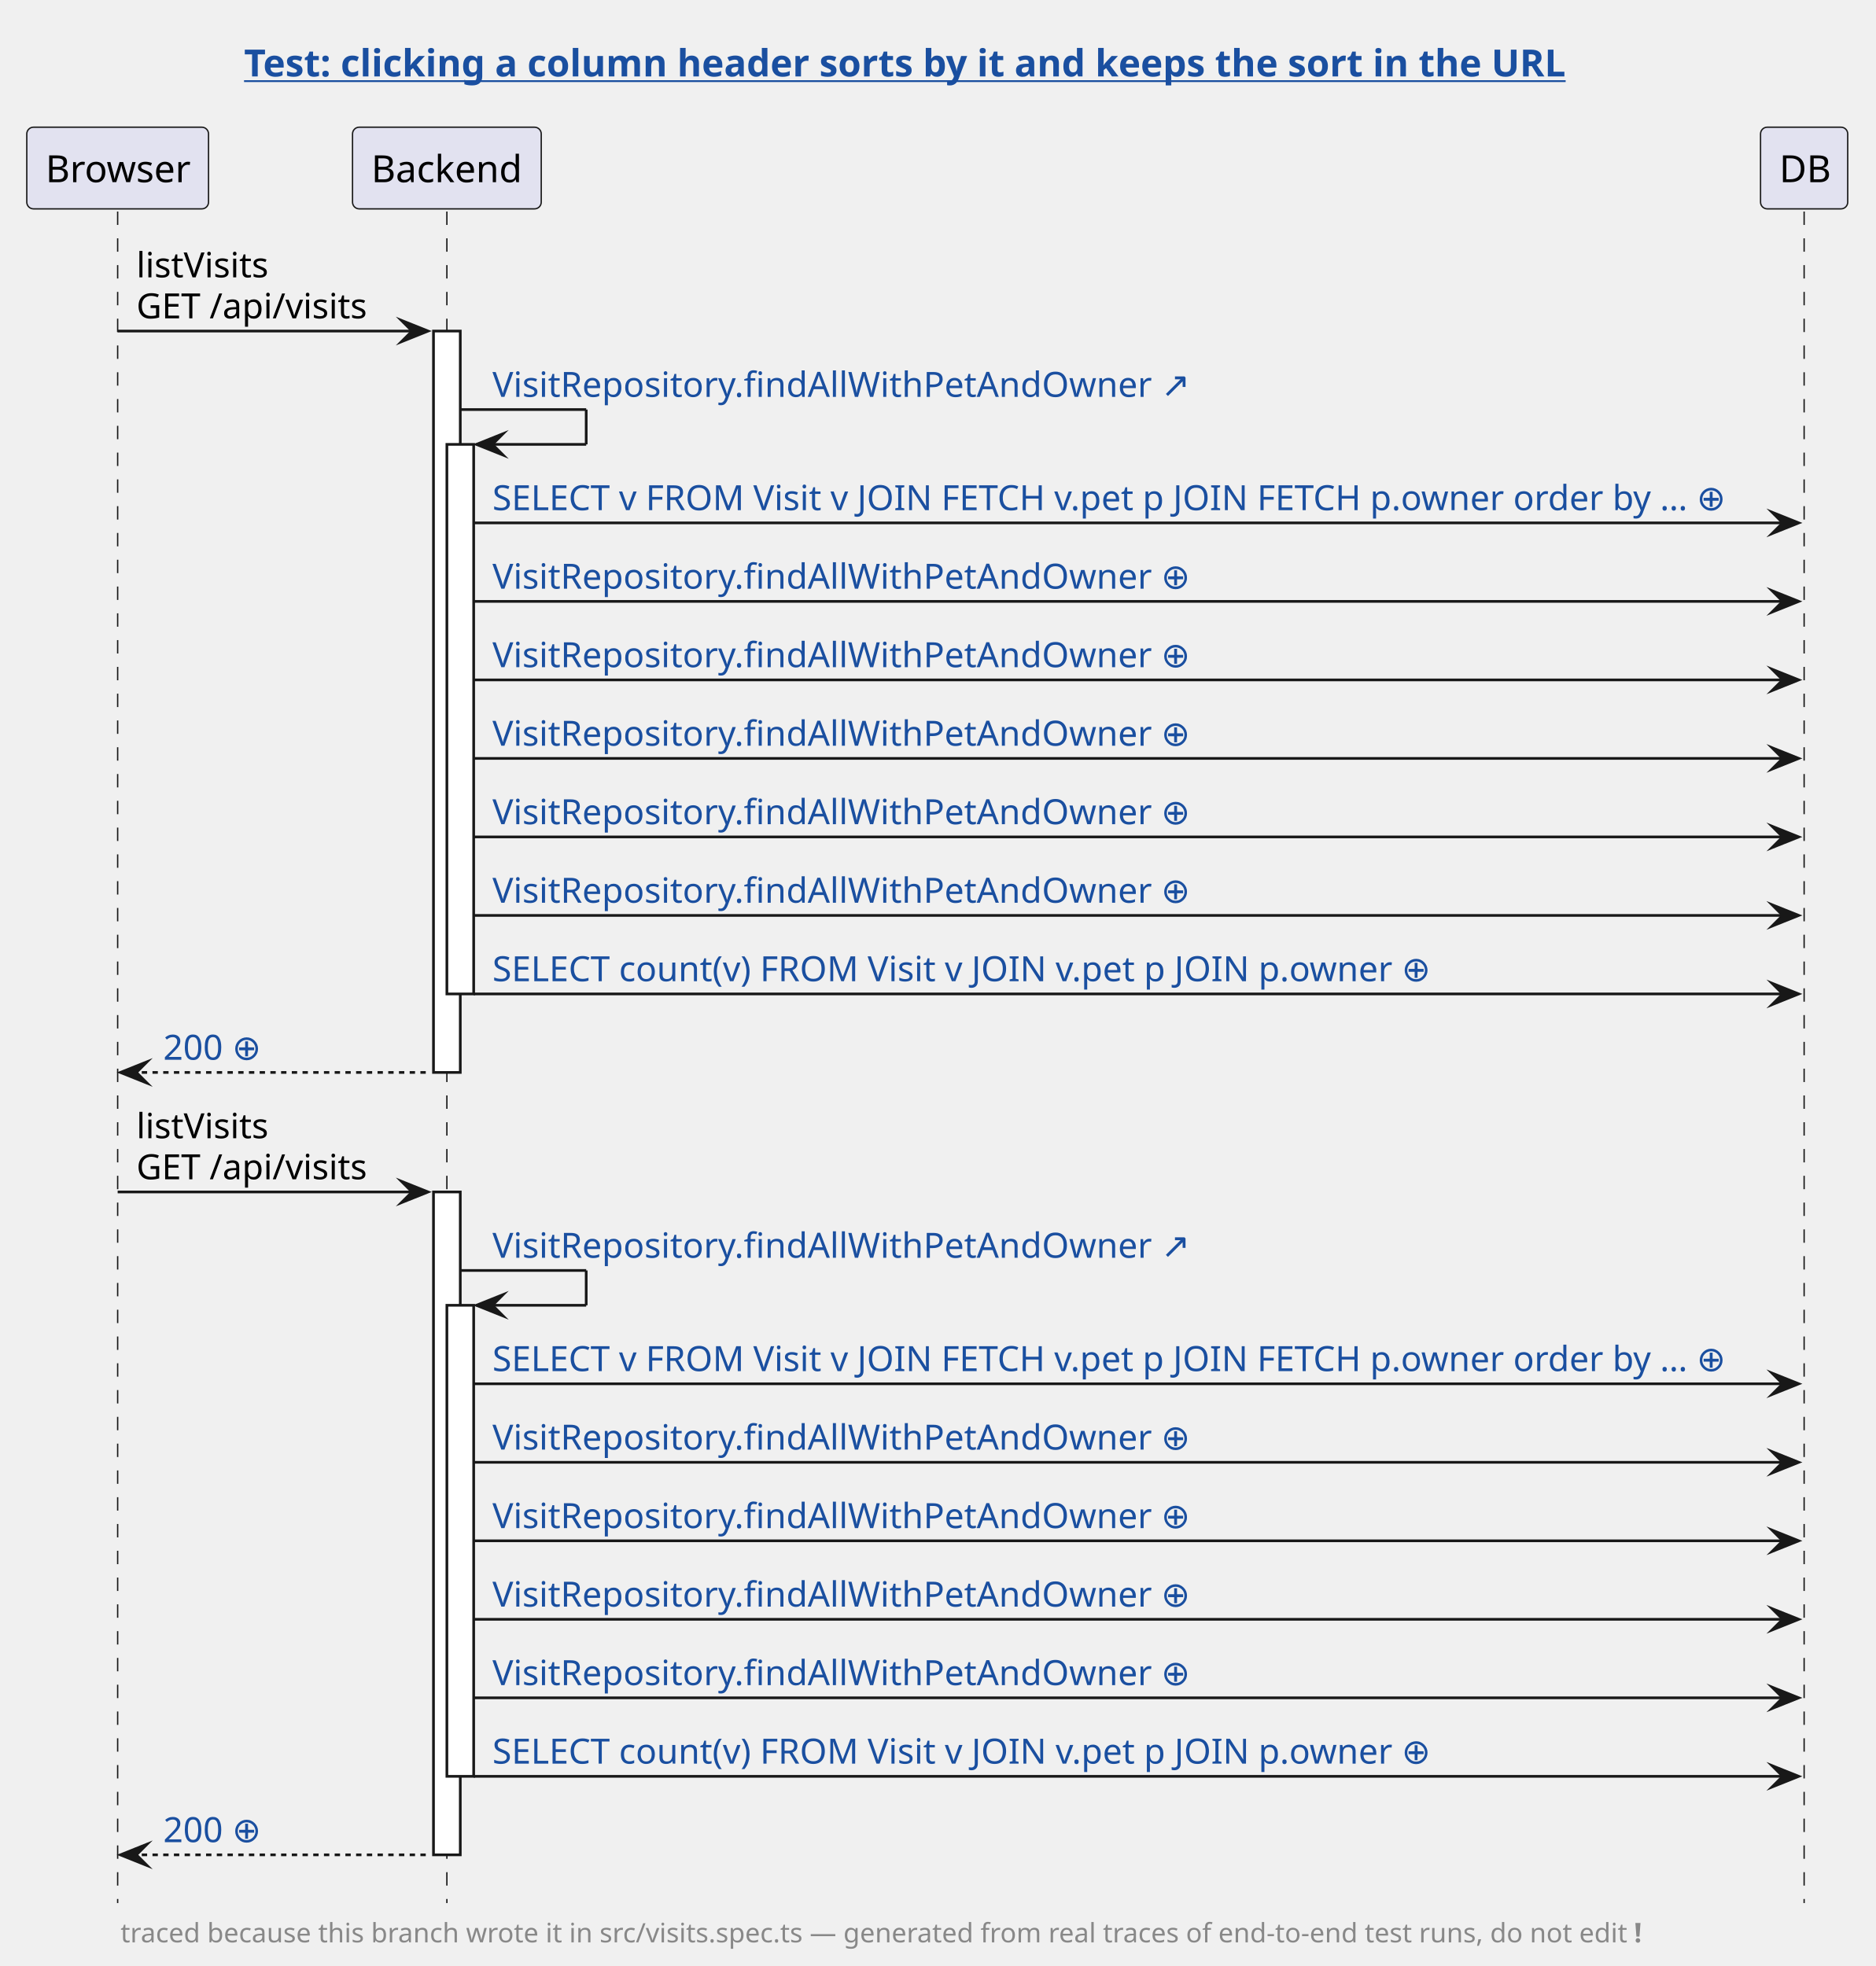
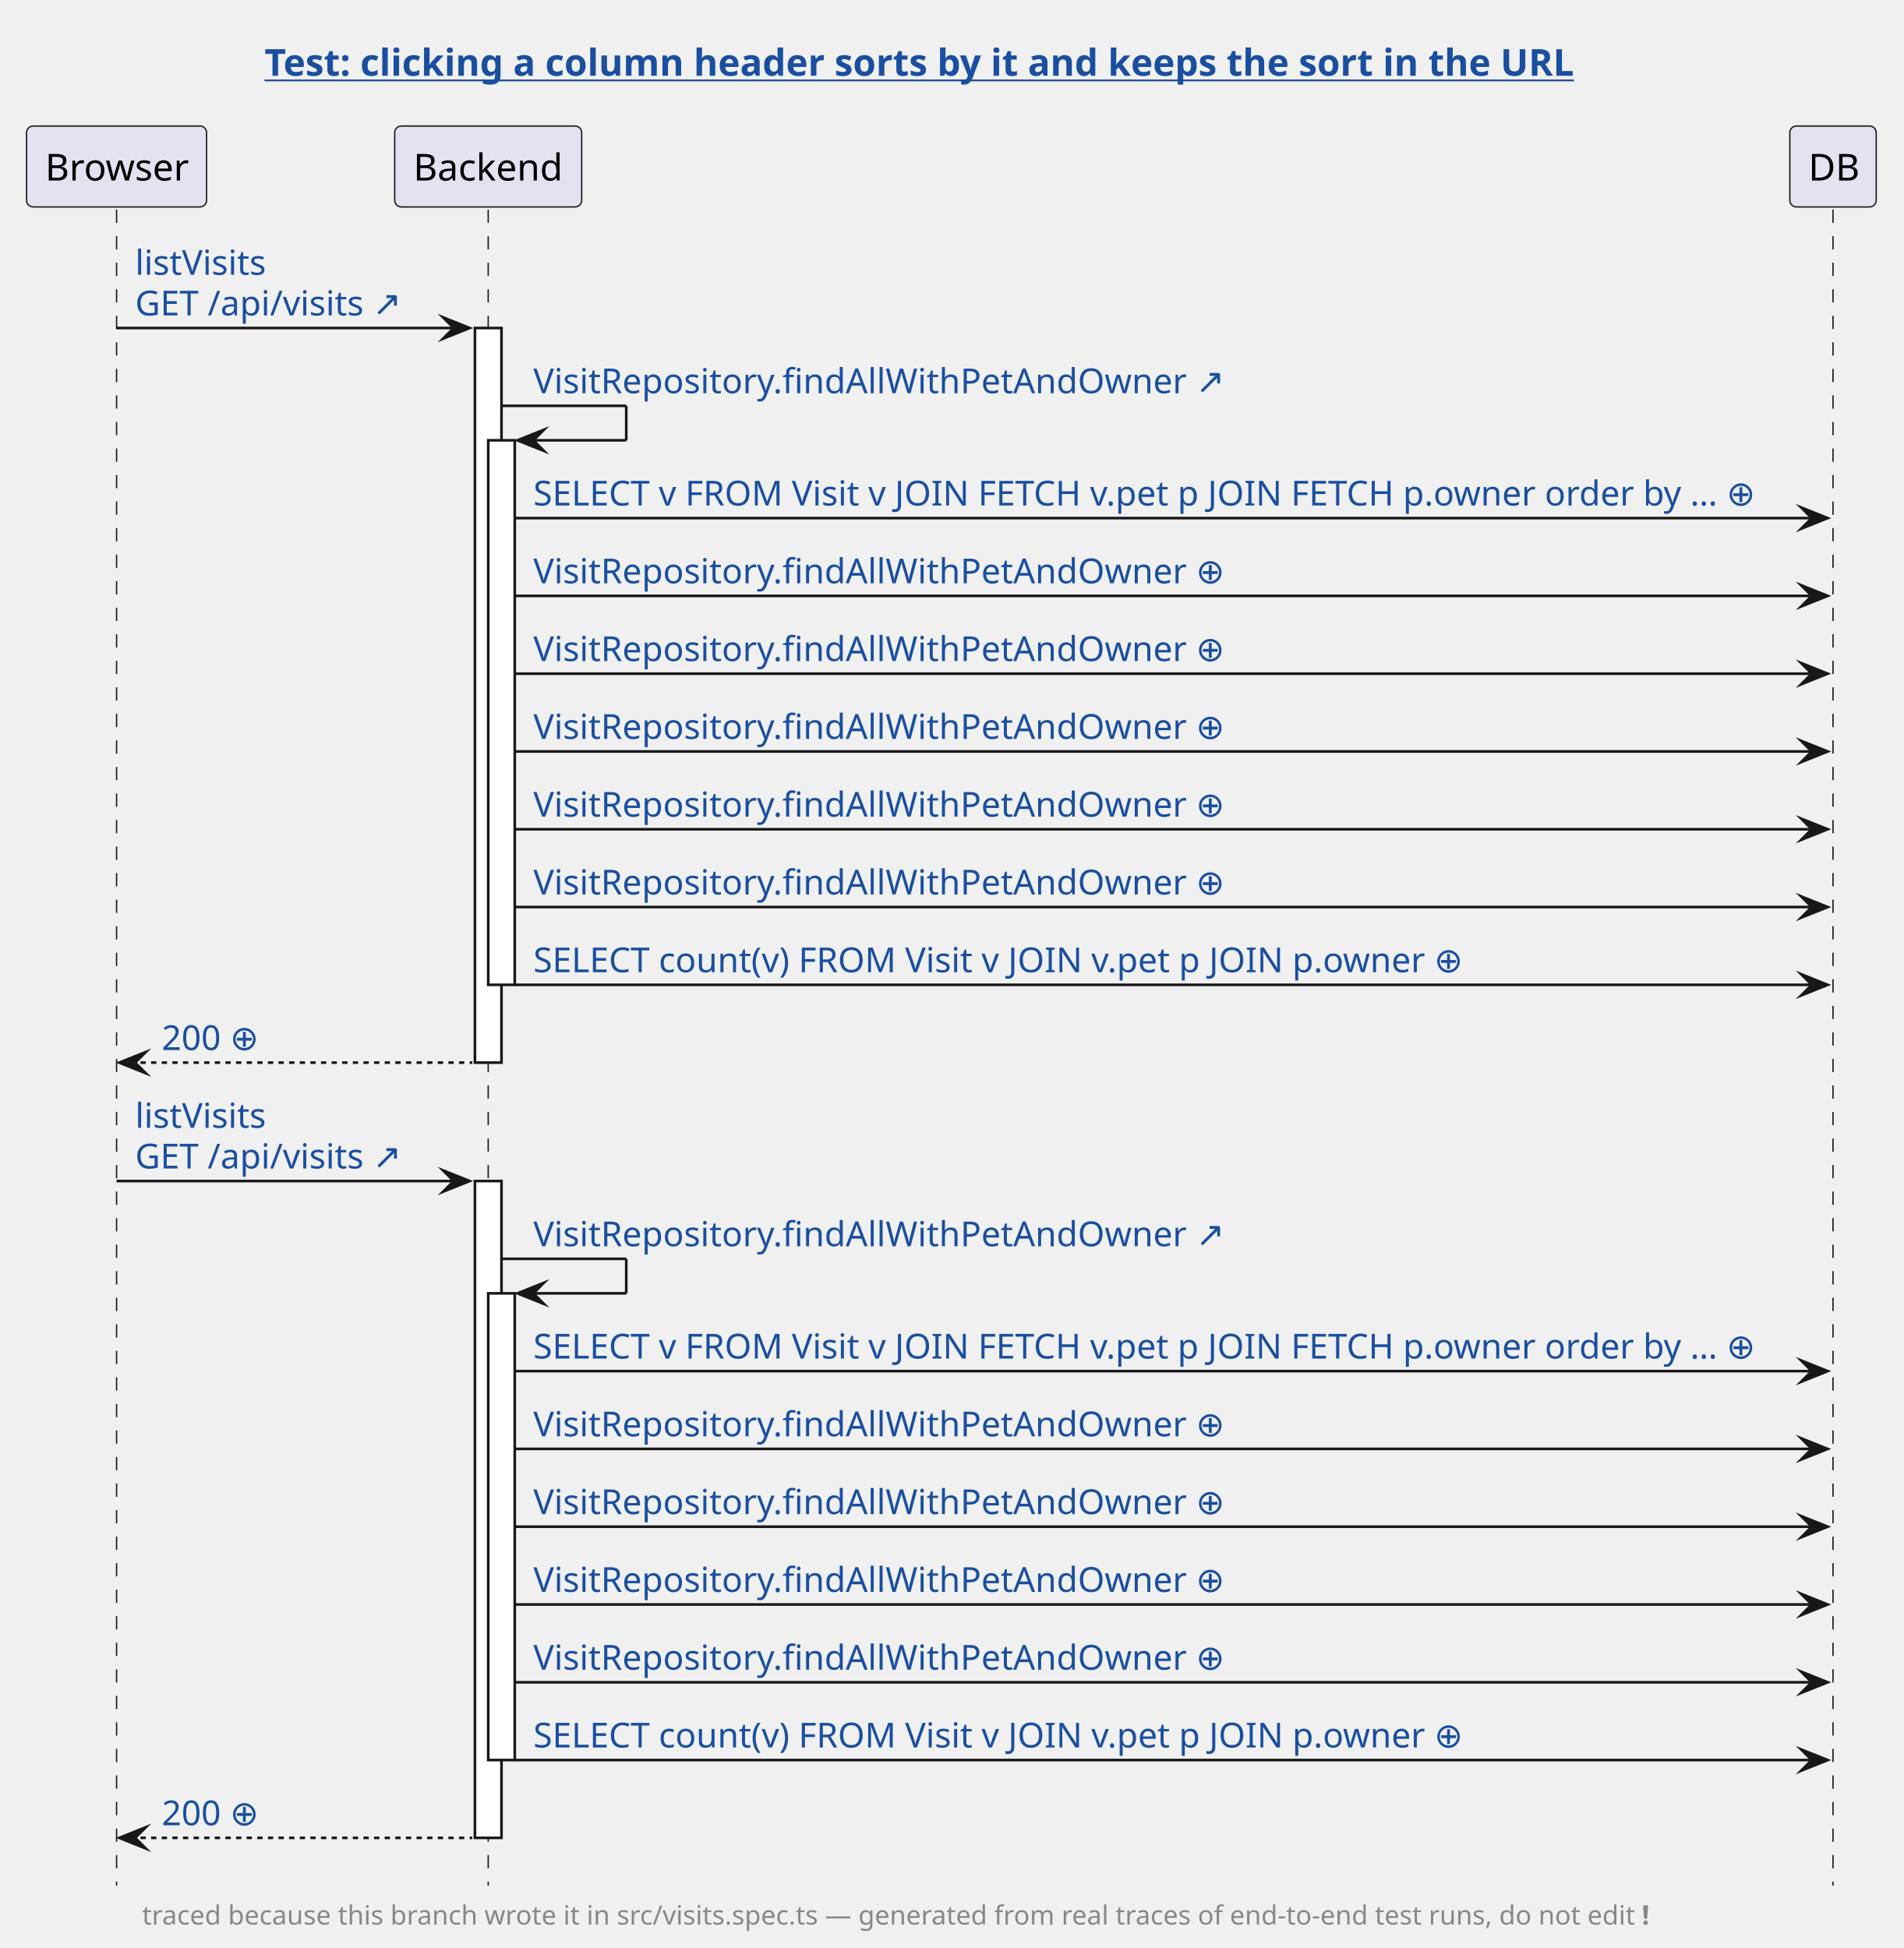
- <svg xmlns="http://www.w3.org/2000/svg" xmlns:xlink="http://www.w3.org/1999/xlink" version="1.1" data-diagram-type="SEQUENCE" style="width:700px;height:734px;background:#FFFFFF;" width="700px" height="734px" viewBox="0 0 700 734" zoomAndPan="magnify" preserveAspectRatio="none" contentStyleType="text/css">
+ <svg xmlns="http://www.w3.org/2000/svg" xmlns:xlink="http://www.w3.org/1999/xlink" version="1.1" data-diagram-type="SEQUENCE" style="width:717px;height:734px;background:#FFFFFF;" width="717px" height="734px" viewBox="0 0 717 734" zoomAndPan="magnify" preserveAspectRatio="none" contentStyleType="text/css">
  <defs />
  <g font-family="sans-serif" lengthAdjust="spacing">
    <g class="title" data-source-line="7">
      <a target="_top" href="src://petclinic-test/src/visits.spec.ts:47" xlink:href="src://petclinic-test/src/visits.spec.ts:47" xlink:type="simple" xlink:actuate="onRequest" xlink:show="new" title="Click to open the test" xlink:title="Click to open the test">
-         <text x="91.089" y="28.535" fill="#1A4FA0" font-size="14" textLength="516.503" font-weight="700" text-decoration="underline">Test: clicking a column header sorts by it and keeps the sort in the URL</text>
+         <text x="99.645" y="28.535" fill="#1A4FA0" font-size="14" textLength="516.503" font-weight="700" text-decoration="underline">Test: clicking a column header sorts by it and keeps the sort in the URL</text>
      </a>
    </g>
    <g class="participant-lifeline" data-qualified-name="Browser" data-entity-uid="part1" id="part1-lifeline" data-source-line="9">
      <g>
        <rect x="40.417" y="78.977" width="8" height="631.521" fill="#000" fill-opacity="0" />
        <line x1="43.917" y1="78.977" x2="43.917" y2="710.498" style="stroke:#181818;stroke-width:0.5;stroke-dasharray:5,5;" />
      </g>
    </g>
    <g class="participant-lifeline" data-qualified-name="Backend" data-entity-uid="part2" id="part2-lifeline" data-source-line="10">
      <g>
-         <rect x="163.305" y="78.977" width="8" height="631.521" fill="#000" fill-opacity="0" />
-         <line x1="166.805" y1="78.977" x2="166.805" y2="710.498" style="stroke:#181818;stroke-width:0.5;stroke-dasharray:5,5;" />
+         <rect x="180.418" y="78.977" width="8" height="631.521" fill="#000" fill-opacity="0" />
+         <line x1="183.918" y1="78.977" x2="183.918" y2="710.498" style="stroke:#181818;stroke-width:0.5;stroke-dasharray:5,5;" />
      </g>
    </g>
    <g>
-       <rect x="161.805" y="123.598" width="10" height="276.795" fill="#FFF" style="stroke:#181818;stroke-width:1;" />
+       <rect x="178.918" y="123.598" width="10" height="276.795" fill="#FFF" style="stroke:#181818;stroke-width:1;" />
    </g>
    <g>
-       <rect x="161.805" y="445.014" width="10" height="247.484" fill="#FFF" style="stroke:#181818;stroke-width:1;" />
+       <rect x="178.918" y="445.014" width="10" height="247.484" fill="#FFF" style="stroke:#181818;stroke-width:1;" />
    </g>
    <g>
-       <rect x="166.805" y="165.908" width="10" height="205.174" fill="#FFF" style="stroke:#181818;stroke-width:1;" />
+       <rect x="183.918" y="165.908" width="10" height="205.174" fill="#FFF" style="stroke:#181818;stroke-width:1;" />
    </g>
    <g>
-       <rect x="166.805" y="487.324" width="10" height="175.863" fill="#FFF" style="stroke:#181818;stroke-width:1;" />
+       <rect x="183.918" y="487.324" width="10" height="175.863" fill="#FFF" style="stroke:#181818;stroke-width:1;" />
    </g>
    <g class="participant-lifeline" data-qualified-name="DB" data-entity-uid="part3" id="part3-lifeline" data-source-line="11">
      <g>
-         <rect x="669.911" y="78.977" width="8" height="631.521" fill="#000" fill-opacity="0" />
-         <line x1="673.411" y1="78.977" x2="673.411" y2="710.498" style="stroke:#181818;stroke-width:0.5;stroke-dasharray:5,5;" />
+         <rect x="687.024" y="78.977" width="8" height="631.521" fill="#000" fill-opacity="0" />
+         <line x1="690.524" y1="78.977" x2="690.524" y2="710.498" style="stroke:#181818;stroke-width:0.5;stroke-dasharray:5,5;" />
      </g>
    </g>
    <g class="participant participant-head" data-qualified-name="Browser" data-entity-uid="part1" id="part1-head" data-source-line="9">
      <rect x="10" y="47.488" width="67.833" height="30.488" fill="#E2E2F0" style="stroke:#181818;stroke-width:0.5;" rx="2.5" ry="2.5" />
      <text x="17" y="68.023" fill="#000" font-size="14" textLength="53.833">Browser</text>
    </g>
    <g class="participant participant-head" data-qualified-name="Backend" data-entity-uid="part2" id="part2-head" data-source-line="10">
-       <rect x="131.586" y="47.488" width="70.438" height="30.488" fill="#E2E2F0" style="stroke:#181818;stroke-width:0.5;" rx="2.5" ry="2.5" />
-       <text x="138.586" y="68.023" fill="#000" font-size="14" textLength="56.438">Backend</text>
+       <rect x="148.699" y="47.488" width="70.438" height="30.488" fill="#E2E2F0" style="stroke:#181818;stroke-width:0.5;" rx="2.5" ry="2.5" />
+       <text x="155.699" y="68.023" fill="#000" font-size="14" textLength="56.438">Backend</text>
    </g>
    <g class="participant participant-head" data-qualified-name="DB" data-entity-uid="part3" id="part3-head" data-source-line="11">
-       <rect x="657.141" y="47.488" width="32.539" height="30.488" fill="#E2E2F0" style="stroke:#181818;stroke-width:0.5;" rx="2.5" ry="2.5" />
-       <text x="664.141" y="68.023" fill="#000" font-size="14" textLength="18.539">DB</text>
+       <rect x="674.254" y="47.488" width="32.539" height="30.488" fill="#E2E2F0" style="stroke:#181818;stroke-width:0.5;" rx="2.5" ry="2.5" />
+       <text x="681.254" y="68.023" fill="#000" font-size="14" textLength="18.539">DB</text>
    </g>
    <g class="message" data-entity-1="part1" data-entity-2="part2" id="msg1" data-source-line="12">
-       <polygon points="149.805,119.598,159.805,123.598,149.805,127.598,153.805,123.598" fill="#181818" style="stroke:#181818;stroke-width:1;stroke-linejoin:miter;stroke-miterlimit:10;" />
-       <line x1="43.917" y1="123.598" x2="155.805" y2="123.598" style="stroke:#181818;stroke-width:1;" />
-       <text x="50.917" y="103.545" fill="#000" font-size="13" textLength="53.136">listVisits</text>
-       <text x="50.917" y="118.855" fill="#000" font-size="13" textLength="93.888">GET /api/visits</text>
+       <polygon points="166.918,119.598,176.918,123.598,166.918,127.598,170.918,123.598" fill="#181818" style="stroke:#181818;stroke-width:1;stroke-linejoin:miter;stroke-miterlimit:10;" />
+       <line x1="43.917" y1="123.598" x2="172.918" y2="123.598" style="stroke:#181818;stroke-width:1;" />
+       <a target="_top" href="src://petclinic-frontend/src/app/visits/visits-page/visits-page.component.ts:50" xlink:href="src://petclinic-frontend/src/app/visits/visits-page/visits-page.component.ts:50" xlink:type="simple" xlink:actuate="onRequest" xlink:show="new" title="Click to open the line that sent this request: visits-page.component.ts:50" xlink:title="Click to open the line that sent this request: visits-page.component.ts:50">
+         <text x="50.917" y="103.545" fill="#1A4FA0" font-size="13" textLength="53.136">listVisits</text>
+       </a>
+       <a target="_top" href="src://petclinic-frontend/src/app/visits/visits-page/visits-page.component.ts:50" xlink:href="src://petclinic-frontend/src/app/visits/visits-page/visits-page.component.ts:50" xlink:type="simple" xlink:actuate="onRequest" xlink:show="new" title="Click to open the line that sent this request: visits-page.component.ts:50" xlink:title="Click to open the line that sent this request: visits-page.component.ts:50">
+         <text x="50.917" y="118.855" fill="#1A4FA0" font-size="13" textLength="111.001">GET /api/visits ↗</text>
+       </a>
    </g>
    <g class="message" data-entity-1="part2" data-entity-2="part2" id="msg2" data-source-line="14">
-       <line x1="171.805" y1="152.908" x2="218.805" y2="152.908" style="stroke:#181818;stroke-width:1;" />
-       <line x1="218.805" y1="152.908" x2="218.805" y2="165.908" style="stroke:#181818;stroke-width:1;" />
-       <line x1="177.805" y1="165.908" x2="218.805" y2="165.908" style="stroke:#181818;stroke-width:1;" />
-       <polygon points="187.805,161.908,177.805,165.908,187.805,169.908,183.805,165.908" fill="#181818" style="stroke:#181818;stroke-width:1;stroke-linejoin:miter;stroke-miterlimit:10;" />
+       <line x1="188.918" y1="152.908" x2="235.918" y2="152.908" style="stroke:#181818;stroke-width:1;" />
+       <line x1="235.918" y1="152.908" x2="235.918" y2="165.908" style="stroke:#181818;stroke-width:1;" />
+       <line x1="194.918" y1="165.908" x2="235.918" y2="165.908" style="stroke:#181818;stroke-width:1;" />
+       <polygon points="204.918,161.908,194.918,165.908,204.918,169.908,200.918,165.908" fill="#181818" style="stroke:#181818;stroke-width:1;stroke-linejoin:miter;stroke-miterlimit:10;" />
      <a target="_top" href="src://petclinic-backend/src/main/java/victor/training/petclinic/repository/VisitRepository.java:22" xlink:href="src://petclinic-backend/src/main/java/victor/training/petclinic/repository/VisitRepository.java:22" xlink:type="simple" xlink:actuate="onRequest" xlink:show="new" title="Click to open VisitRepository.findAllWithPetAndOwner" xlink:title="Click to open VisitRepository.findAllWithPetAndOwner">
-         <text x="183.805" y="148.166" fill="#1A4FA0" font-size="13" textLength="270.042">VisitRepository.findAllWithPetAndOwner ↗</text>
+         <text x="200.918" y="148.166" fill="#1A4FA0" font-size="13" textLength="270.042">VisitRepository.findAllWithPetAndOwner ↗</text>
      </a>
    </g>
    <g class="message" data-entity-1="part2" data-entity-2="part3" id="msg3" data-source-line="16">
-       <polygon points="661.411,191.219,671.411,195.219,661.411,199.219,665.411,195.219" fill="#181818" style="stroke:#181818;stroke-width:1;stroke-linejoin:miter;stroke-miterlimit:10;" />
-       <line x1="176.805" y1="195.219" x2="667.411" y2="195.219" style="stroke:#181818;stroke-width:1;" />
+       <polygon points="678.524,191.219,688.524,195.219,678.524,199.219,682.524,195.219" fill="#181818" style="stroke:#181818;stroke-width:1;stroke-linejoin:miter;stroke-miterlimit:10;" />
+       <line x1="193.918" y1="195.219" x2="684.524" y2="195.219" style="stroke:#181818;stroke-width:1;" />
      <a target="_top" href="genseq://114roce" xlink:href="genseq://114roce" xlink:type="simple" xlink:actuate="onRequest" xlink:show="new" title="Click for the statement behind this call" xlink:title="Click for the statement behind this call">
-         <text x="183.805" y="190.477" fill="#1A4FA0" font-size="13" textLength="482.606">SELECT v FROM Visit v JOIN FETCH v.pet p JOIN FETCH p.owner order by … ⊕</text>
+         <text x="200.918" y="190.477" fill="#1A4FA0" font-size="13" textLength="482.606">SELECT v FROM Visit v JOIN FETCH v.pet p JOIN FETCH p.owner order by … ⊕</text>
      </a>
    </g>
    <g class="message" data-entity-1="part2" data-entity-2="part3" id="msg4" data-source-line="17">
-       <polygon points="661.411,220.529,671.411,224.529,661.411,228.529,665.411,224.529" fill="#181818" style="stroke:#181818;stroke-width:1;stroke-linejoin:miter;stroke-miterlimit:10;" />
-       <line x1="176.805" y1="224.529" x2="667.411" y2="224.529" style="stroke:#181818;stroke-width:1;" />
+       <polygon points="678.524,220.529,688.524,224.529,678.524,228.529,682.524,224.529" fill="#181818" style="stroke:#181818;stroke-width:1;stroke-linejoin:miter;stroke-miterlimit:10;" />
+       <line x1="193.918" y1="224.529" x2="684.524" y2="224.529" style="stroke:#181818;stroke-width:1;" />
      <a target="_top" href="genseq://070fg5f" xlink:href="genseq://070fg5f" xlink:type="simple" xlink:actuate="onRequest" xlink:show="new" title="Click for the statement behind this call" xlink:title="Click for the statement behind this call">
-         <text x="183.805" y="219.787" fill="#1A4FA0" font-size="13" textLength="266.449">VisitRepository.findAllWithPetAndOwner ⊕</text>
+         <text x="200.918" y="219.787" fill="#1A4FA0" font-size="13" textLength="266.449">VisitRepository.findAllWithPetAndOwner ⊕</text>
      </a>
    </g>
    <g class="message" data-entity-1="part2" data-entity-2="part3" id="msg5" data-source-line="18">
-       <polygon points="661.411,249.84,671.411,253.84,661.411,257.84,665.411,253.84" fill="#181818" style="stroke:#181818;stroke-width:1;stroke-linejoin:miter;stroke-miterlimit:10;" />
-       <line x1="176.805" y1="253.84" x2="667.411" y2="253.84" style="stroke:#181818;stroke-width:1;" />
+       <polygon points="678.524,249.84,688.524,253.84,678.524,257.84,682.524,253.84" fill="#181818" style="stroke:#181818;stroke-width:1;stroke-linejoin:miter;stroke-miterlimit:10;" />
+       <line x1="193.918" y1="253.84" x2="684.524" y2="253.84" style="stroke:#181818;stroke-width:1;" />
      <a target="_top" href="genseq://0xm9qzg" xlink:href="genseq://0xm9qzg" xlink:type="simple" xlink:actuate="onRequest" xlink:show="new" title="Click for the statement behind this call" xlink:title="Click for the statement behind this call">
-         <text x="183.805" y="249.098" fill="#1A4FA0" font-size="13" textLength="266.449">VisitRepository.findAllWithPetAndOwner ⊕</text>
+         <text x="200.918" y="249.098" fill="#1A4FA0" font-size="13" textLength="266.449">VisitRepository.findAllWithPetAndOwner ⊕</text>
      </a>
    </g>
    <g class="message" data-entity-1="part2" data-entity-2="part3" id="msg6" data-source-line="19">
-       <polygon points="661.411,279.15,671.411,283.15,661.411,287.15,665.411,283.15" fill="#181818" style="stroke:#181818;stroke-width:1;stroke-linejoin:miter;stroke-miterlimit:10;" />
-       <line x1="176.805" y1="283.15" x2="667.411" y2="283.15" style="stroke:#181818;stroke-width:1;" />
+       <polygon points="678.524,279.15,688.524,283.15,678.524,287.15,682.524,283.15" fill="#181818" style="stroke:#181818;stroke-width:1;stroke-linejoin:miter;stroke-miterlimit:10;" />
+       <line x1="193.918" y1="283.15" x2="684.524" y2="283.15" style="stroke:#181818;stroke-width:1;" />
      <a target="_top" href="genseq://1heb9yw" xlink:href="genseq://1heb9yw" xlink:type="simple" xlink:actuate="onRequest" xlink:show="new" title="Click for the statement behind this call" xlink:title="Click for the statement behind this call">
-         <text x="183.805" y="278.408" fill="#1A4FA0" font-size="13" textLength="266.449">VisitRepository.findAllWithPetAndOwner ⊕</text>
+         <text x="200.918" y="278.408" fill="#1A4FA0" font-size="13" textLength="266.449">VisitRepository.findAllWithPetAndOwner ⊕</text>
      </a>
    </g>
    <g class="message" data-entity-1="part2" data-entity-2="part3" id="msg7" data-source-line="20">
-       <polygon points="661.411,308.461,671.411,312.461,661.411,316.461,665.411,312.461" fill="#181818" style="stroke:#181818;stroke-width:1;stroke-linejoin:miter;stroke-miterlimit:10;" />
-       <line x1="176.805" y1="312.461" x2="667.411" y2="312.461" style="stroke:#181818;stroke-width:1;" />
+       <polygon points="678.524,308.461,688.524,312.461,678.524,316.461,682.524,312.461" fill="#181818" style="stroke:#181818;stroke-width:1;stroke-linejoin:miter;stroke-miterlimit:10;" />
+       <line x1="193.918" y1="312.461" x2="684.524" y2="312.461" style="stroke:#181818;stroke-width:1;" />
      <a target="_top" href="genseq://094wceq" xlink:href="genseq://094wceq" xlink:type="simple" xlink:actuate="onRequest" xlink:show="new" title="Click for the statement behind this call" xlink:title="Click for the statement behind this call">
-         <text x="183.805" y="307.719" fill="#1A4FA0" font-size="13" textLength="266.449">VisitRepository.findAllWithPetAndOwner ⊕</text>
+         <text x="200.918" y="307.719" fill="#1A4FA0" font-size="13" textLength="266.449">VisitRepository.findAllWithPetAndOwner ⊕</text>
      </a>
    </g>
    <g class="message" data-entity-1="part2" data-entity-2="part3" id="msg8" data-source-line="21">
-       <polygon points="661.411,337.771,671.411,341.771,661.411,345.771,665.411,341.771" fill="#181818" style="stroke:#181818;stroke-width:1;stroke-linejoin:miter;stroke-miterlimit:10;" />
-       <line x1="176.805" y1="341.771" x2="667.411" y2="341.771" style="stroke:#181818;stroke-width:1;" />
+       <polygon points="678.524,337.771,688.524,341.771,678.524,345.771,682.524,341.771" fill="#181818" style="stroke:#181818;stroke-width:1;stroke-linejoin:miter;stroke-miterlimit:10;" />
+       <line x1="193.918" y1="341.771" x2="684.524" y2="341.771" style="stroke:#181818;stroke-width:1;" />
      <a target="_top" href="genseq://0cvbten" xlink:href="genseq://0cvbten" xlink:type="simple" xlink:actuate="onRequest" xlink:show="new" title="Click for the statement behind this call" xlink:title="Click for the statement behind this call">
-         <text x="183.805" y="337.029" fill="#1A4FA0" font-size="13" textLength="266.449">VisitRepository.findAllWithPetAndOwner ⊕</text>
+         <text x="200.918" y="337.029" fill="#1A4FA0" font-size="13" textLength="266.449">VisitRepository.findAllWithPetAndOwner ⊕</text>
      </a>
    </g>
    <g class="message" data-entity-1="part2" data-entity-2="part3" id="msg9" data-source-line="22">
-       <polygon points="661.411,367.082,671.411,371.082,661.411,375.082,665.411,371.082" fill="#181818" style="stroke:#181818;stroke-width:1;stroke-linejoin:miter;stroke-miterlimit:10;" />
-       <line x1="176.805" y1="371.082" x2="667.411" y2="371.082" style="stroke:#181818;stroke-width:1;" />
+       <polygon points="678.524,367.082,688.524,371.082,678.524,375.082,682.524,371.082" fill="#181818" style="stroke:#181818;stroke-width:1;stroke-linejoin:miter;stroke-miterlimit:10;" />
+       <line x1="193.918" y1="371.082" x2="684.524" y2="371.082" style="stroke:#181818;stroke-width:1;" />
      <a target="_top" href="genseq://0gohwr7" xlink:href="genseq://0gohwr7" xlink:type="simple" xlink:actuate="onRequest" xlink:show="new" title="Click for the statement behind this call" xlink:title="Click for the statement behind this call">
-         <text x="183.805" y="366.34" fill="#1A4FA0" font-size="13" textLength="362.546">SELECT count(v) FROM Visit v JOIN v.pet p JOIN p.owner ⊕</text>
+         <text x="200.918" y="366.34" fill="#1A4FA0" font-size="13" textLength="362.546">SELECT count(v) FROM Visit v JOIN v.pet p JOIN p.owner ⊕</text>
      </a>
    </g>
    <g class="message" data-entity-1="part2" data-entity-2="part1" id="msg10" data-source-line="24">
      <polygon points="54.917,396.393,44.917,400.393,54.917,404.393,50.917,400.393" fill="#181818" style="stroke:#181818;stroke-width:1;stroke-linejoin:miter;stroke-miterlimit:10;" />
-       <line x1="48.917" y1="400.393" x2="160.805" y2="400.393" style="stroke:#181818;stroke-width:1;stroke-dasharray:2,2;" />
+       <line x1="48.917" y1="400.393" x2="177.918" y2="400.393" style="stroke:#181818;stroke-width:1;stroke-dasharray:2,2;" />
      <a target="_top" href="genseq://1gl89nl" xlink:href="genseq://1gl89nl" xlink:type="simple" xlink:actuate="onRequest" xlink:show="new" title="Click for this call’s JSON body" xlink:title="Click for this call’s JSON body">
        <text x="60.917" y="395.65" fill="#1A4FA0" font-size="13" textLength="38.181">200 ⊕</text>
      </a>
    </g>
    <g class="message" data-entity-1="part1" data-entity-2="part2" id="msg11" data-source-line="26">
-       <polygon points="149.805,441.014,159.805,445.014,149.805,449.014,153.805,445.014" fill="#181818" style="stroke:#181818;stroke-width:1;stroke-linejoin:miter;stroke-miterlimit:10;" />
-       <line x1="43.917" y1="445.014" x2="155.805" y2="445.014" style="stroke:#181818;stroke-width:1;" />
-       <text x="50.917" y="424.961" fill="#000" font-size="13" textLength="53.136">listVisits</text>
-       <text x="50.917" y="440.271" fill="#000" font-size="13" textLength="93.888">GET /api/visits</text>
+       <polygon points="166.918,441.014,176.918,445.014,166.918,449.014,170.918,445.014" fill="#181818" style="stroke:#181818;stroke-width:1;stroke-linejoin:miter;stroke-miterlimit:10;" />
+       <line x1="43.917" y1="445.014" x2="172.918" y2="445.014" style="stroke:#181818;stroke-width:1;" />
+       <a target="_top" href="src://petclinic-frontend/src/app/visits/visits-page/visits-page.component.ts:63" xlink:href="src://petclinic-frontend/src/app/visits/visits-page/visits-page.component.ts:63" xlink:type="simple" xlink:actuate="onRequest" xlink:show="new" title="Click to open the line that sent this request: visits-page.component.ts:86 ← visits-page.component.ts:63 ← visits-page.component.html:15" xlink:title="Click to open the line that sent this request: visits-page.component.ts:86 ← visits-page.component.ts:63 ← visits-page.component.html:15">
+         <text x="50.917" y="424.961" fill="#1A4FA0" font-size="13" textLength="53.136">listVisits</text>
+       </a>
+       <a target="_top" href="src://petclinic-frontend/src/app/visits/visits-page/visits-page.component.ts:63" xlink:href="src://petclinic-frontend/src/app/visits/visits-page/visits-page.component.ts:63" xlink:type="simple" xlink:actuate="onRequest" xlink:show="new" title="Click to open the line that sent this request: visits-page.component.ts:86 ← visits-page.component.ts:63 ← visits-page.component.html:15" xlink:title="Click to open the line that sent this request: visits-page.component.ts:86 ← visits-page.component.ts:63 ← visits-page.component.html:15">
+         <text x="50.917" y="440.271" fill="#1A4FA0" font-size="13" textLength="111.001">GET /api/visits ↗</text>
+       </a>
    </g>
    <g class="message" data-entity-1="part2" data-entity-2="part2" id="msg12" data-source-line="28">
-       <line x1="171.805" y1="474.324" x2="218.805" y2="474.324" style="stroke:#181818;stroke-width:1;" />
-       <line x1="218.805" y1="474.324" x2="218.805" y2="487.324" style="stroke:#181818;stroke-width:1;" />
-       <line x1="177.805" y1="487.324" x2="218.805" y2="487.324" style="stroke:#181818;stroke-width:1;" />
-       <polygon points="187.805,483.324,177.805,487.324,187.805,491.324,183.805,487.324" fill="#181818" style="stroke:#181818;stroke-width:1;stroke-linejoin:miter;stroke-miterlimit:10;" />
+       <line x1="188.918" y1="474.324" x2="235.918" y2="474.324" style="stroke:#181818;stroke-width:1;" />
+       <line x1="235.918" y1="474.324" x2="235.918" y2="487.324" style="stroke:#181818;stroke-width:1;" />
+       <line x1="194.918" y1="487.324" x2="235.918" y2="487.324" style="stroke:#181818;stroke-width:1;" />
+       <polygon points="204.918,483.324,194.918,487.324,204.918,491.324,200.918,487.324" fill="#181818" style="stroke:#181818;stroke-width:1;stroke-linejoin:miter;stroke-miterlimit:10;" />
      <a target="_top" href="src://petclinic-backend/src/main/java/victor/training/petclinic/repository/VisitRepository.java:22" xlink:href="src://petclinic-backend/src/main/java/victor/training/petclinic/repository/VisitRepository.java:22" xlink:type="simple" xlink:actuate="onRequest" xlink:show="new" title="Click to open VisitRepository.findAllWithPetAndOwner" xlink:title="Click to open VisitRepository.findAllWithPetAndOwner">
-         <text x="183.805" y="469.582" fill="#1A4FA0" font-size="13" textLength="270.042">VisitRepository.findAllWithPetAndOwner ↗</text>
+         <text x="200.918" y="469.582" fill="#1A4FA0" font-size="13" textLength="270.042">VisitRepository.findAllWithPetAndOwner ↗</text>
      </a>
    </g>
    <g class="message" data-entity-1="part2" data-entity-2="part3" id="msg13" data-source-line="30">
-       <polygon points="661.411,512.635,671.411,516.635,661.411,520.635,665.411,516.635" fill="#181818" style="stroke:#181818;stroke-width:1;stroke-linejoin:miter;stroke-miterlimit:10;" />
-       <line x1="176.805" y1="516.635" x2="667.411" y2="516.635" style="stroke:#181818;stroke-width:1;" />
+       <polygon points="678.524,512.635,688.524,516.635,678.524,520.635,682.524,516.635" fill="#181818" style="stroke:#181818;stroke-width:1;stroke-linejoin:miter;stroke-miterlimit:10;" />
+       <line x1="193.918" y1="516.635" x2="684.524" y2="516.635" style="stroke:#181818;stroke-width:1;" />
      <a target="_top" href="genseq://19w8crk" xlink:href="genseq://19w8crk" xlink:type="simple" xlink:actuate="onRequest" xlink:show="new" title="Click for the statement behind this call" xlink:title="Click for the statement behind this call">
-         <text x="183.805" y="511.893" fill="#1A4FA0" font-size="13" textLength="482.606">SELECT v FROM Visit v JOIN FETCH v.pet p JOIN FETCH p.owner order by … ⊕</text>
+         <text x="200.918" y="511.893" fill="#1A4FA0" font-size="13" textLength="482.606">SELECT v FROM Visit v JOIN FETCH v.pet p JOIN FETCH p.owner order by … ⊕</text>
      </a>
    </g>
    <g class="message" data-entity-1="part2" data-entity-2="part3" id="msg14" data-source-line="31">
-       <polygon points="661.411,541.945,671.411,545.945,661.411,549.945,665.411,545.945" fill="#181818" style="stroke:#181818;stroke-width:1;stroke-linejoin:miter;stroke-miterlimit:10;" />
-       <line x1="176.805" y1="545.945" x2="667.411" y2="545.945" style="stroke:#181818;stroke-width:1;" />
+       <polygon points="678.524,541.945,688.524,545.945,678.524,549.945,682.524,545.945" fill="#181818" style="stroke:#181818;stroke-width:1;stroke-linejoin:miter;stroke-miterlimit:10;" />
+       <line x1="193.918" y1="545.945" x2="684.524" y2="545.945" style="stroke:#181818;stroke-width:1;" />
      <a target="_top" href="genseq://0cvbten" xlink:href="genseq://0cvbten" xlink:type="simple" xlink:actuate="onRequest" xlink:show="new" title="Click for the statement behind this call" xlink:title="Click for the statement behind this call">
-         <text x="183.805" y="541.203" fill="#1A4FA0" font-size="13" textLength="266.449">VisitRepository.findAllWithPetAndOwner ⊕</text>
+         <text x="200.918" y="541.203" fill="#1A4FA0" font-size="13" textLength="266.449">VisitRepository.findAllWithPetAndOwner ⊕</text>
      </a>
    </g>
    <g class="message" data-entity-1="part2" data-entity-2="part3" id="msg15" data-source-line="32">
-       <polygon points="661.411,571.256,671.411,575.256,661.411,579.256,665.411,575.256" fill="#181818" style="stroke:#181818;stroke-width:1;stroke-linejoin:miter;stroke-miterlimit:10;" />
-       <line x1="176.805" y1="575.256" x2="667.411" y2="575.256" style="stroke:#181818;stroke-width:1;" />
+       <polygon points="678.524,571.256,688.524,575.256,678.524,579.256,682.524,575.256" fill="#181818" style="stroke:#181818;stroke-width:1;stroke-linejoin:miter;stroke-miterlimit:10;" />
+       <line x1="193.918" y1="575.256" x2="684.524" y2="575.256" style="stroke:#181818;stroke-width:1;" />
      <a target="_top" href="genseq://0i1m34t" xlink:href="genseq://0i1m34t" xlink:type="simple" xlink:actuate="onRequest" xlink:show="new" title="Click for the statement behind this call" xlink:title="Click for the statement behind this call">
-         <text x="183.805" y="570.514" fill="#1A4FA0" font-size="13" textLength="266.449">VisitRepository.findAllWithPetAndOwner ⊕</text>
+         <text x="200.918" y="570.514" fill="#1A4FA0" font-size="13" textLength="266.449">VisitRepository.findAllWithPetAndOwner ⊕</text>
      </a>
    </g>
    <g class="message" data-entity-1="part2" data-entity-2="part3" id="msg16" data-source-line="33">
-       <polygon points="661.411,600.566,671.411,604.566,661.411,608.566,665.411,604.566" fill="#181818" style="stroke:#181818;stroke-width:1;stroke-linejoin:miter;stroke-miterlimit:10;" />
-       <line x1="176.805" y1="604.566" x2="667.411" y2="604.566" style="stroke:#181818;stroke-width:1;" />
+       <polygon points="678.524,600.566,688.524,604.566,678.524,608.566,682.524,604.566" fill="#181818" style="stroke:#181818;stroke-width:1;stroke-linejoin:miter;stroke-miterlimit:10;" />
+       <line x1="193.918" y1="604.566" x2="684.524" y2="604.566" style="stroke:#181818;stroke-width:1;" />
      <a target="_top" href="genseq://1heb9yw" xlink:href="genseq://1heb9yw" xlink:type="simple" xlink:actuate="onRequest" xlink:show="new" title="Click for the statement behind this call" xlink:title="Click for the statement behind this call">
-         <text x="183.805" y="599.824" fill="#1A4FA0" font-size="13" textLength="266.449">VisitRepository.findAllWithPetAndOwner ⊕</text>
+         <text x="200.918" y="599.824" fill="#1A4FA0" font-size="13" textLength="266.449">VisitRepository.findAllWithPetAndOwner ⊕</text>
      </a>
    </g>
    <g class="message" data-entity-1="part2" data-entity-2="part3" id="msg17" data-source-line="34">
-       <polygon points="661.411,629.877,671.411,633.877,661.411,637.877,665.411,633.877" fill="#181818" style="stroke:#181818;stroke-width:1;stroke-linejoin:miter;stroke-miterlimit:10;" />
-       <line x1="176.805" y1="633.877" x2="667.411" y2="633.877" style="stroke:#181818;stroke-width:1;" />
+       <polygon points="678.524,629.877,688.524,633.877,678.524,637.877,682.524,633.877" fill="#181818" style="stroke:#181818;stroke-width:1;stroke-linejoin:miter;stroke-miterlimit:10;" />
+       <line x1="193.918" y1="633.877" x2="684.524" y2="633.877" style="stroke:#181818;stroke-width:1;" />
      <a target="_top" href="genseq://0xm9qzg" xlink:href="genseq://0xm9qzg" xlink:type="simple" xlink:actuate="onRequest" xlink:show="new" title="Click for the statement behind this call" xlink:title="Click for the statement behind this call">
-         <text x="183.805" y="629.135" fill="#1A4FA0" font-size="13" textLength="266.449">VisitRepository.findAllWithPetAndOwner ⊕</text>
+         <text x="200.918" y="629.135" fill="#1A4FA0" font-size="13" textLength="266.449">VisitRepository.findAllWithPetAndOwner ⊕</text>
      </a>
    </g>
    <g class="message" data-entity-1="part2" data-entity-2="part3" id="msg18" data-source-line="35">
-       <polygon points="661.411,659.188,671.411,663.188,661.411,667.188,665.411,663.188" fill="#181818" style="stroke:#181818;stroke-width:1;stroke-linejoin:miter;stroke-miterlimit:10;" />
-       <line x1="176.805" y1="663.188" x2="667.411" y2="663.188" style="stroke:#181818;stroke-width:1;" />
+       <polygon points="678.524,659.188,688.524,663.188,678.524,667.188,682.524,663.188" fill="#181818" style="stroke:#181818;stroke-width:1;stroke-linejoin:miter;stroke-miterlimit:10;" />
+       <line x1="193.918" y1="663.188" x2="684.524" y2="663.188" style="stroke:#181818;stroke-width:1;" />
      <a target="_top" href="genseq://0gohwr7" xlink:href="genseq://0gohwr7" xlink:type="simple" xlink:actuate="onRequest" xlink:show="new" title="Click for the statement behind this call" xlink:title="Click for the statement behind this call">
-         <text x="183.805" y="658.445" fill="#1A4FA0" font-size="13" textLength="362.546">SELECT count(v) FROM Visit v JOIN v.pet p JOIN p.owner ⊕</text>
+         <text x="200.918" y="658.445" fill="#1A4FA0" font-size="13" textLength="362.546">SELECT count(v) FROM Visit v JOIN v.pet p JOIN p.owner ⊕</text>
      </a>
    </g>
    <g class="message" data-entity-1="part2" data-entity-2="part1" id="msg19" data-source-line="37">
      <polygon points="54.917,688.498,44.917,692.498,54.917,696.498,50.917,692.498" fill="#181818" style="stroke:#181818;stroke-width:1;stroke-linejoin:miter;stroke-miterlimit:10;" />
-       <line x1="48.917" y1="692.498" x2="160.805" y2="692.498" style="stroke:#181818;stroke-width:1;stroke-dasharray:2,2;" />
+       <line x1="48.917" y1="692.498" x2="177.918" y2="692.498" style="stroke:#181818;stroke-width:1;stroke-dasharray:2,2;" />
      <a target="_top" href="genseq://0i7raod" xlink:href="genseq://0i7raod" xlink:type="simple" xlink:actuate="onRequest" xlink:show="new" title="Click for this call’s JSON body" xlink:title="Click for this call’s JSON body">
        <text x="60.917" y="687.756" fill="#1A4FA0" font-size="13" textLength="38.181">200 ⊕</text>
      </a>
    </g>
    <g class="footer" data-source-line="8">
-       <text x="44.996" y="725.166" fill="#888" font-size="10" textLength="608.688">traced because this branch wrote it in src/visits.spec.ts — generated from real traces of end-to-end test runs, do not edit ❗</text>
+       <text x="53.552" y="725.166" fill="#888" font-size="10" textLength="608.688">traced because this branch wrote it in src/visits.spec.ts — generated from real traces of end-to-end test runs, do not edit ❗</text>
    </g>
  </g>
</svg>
